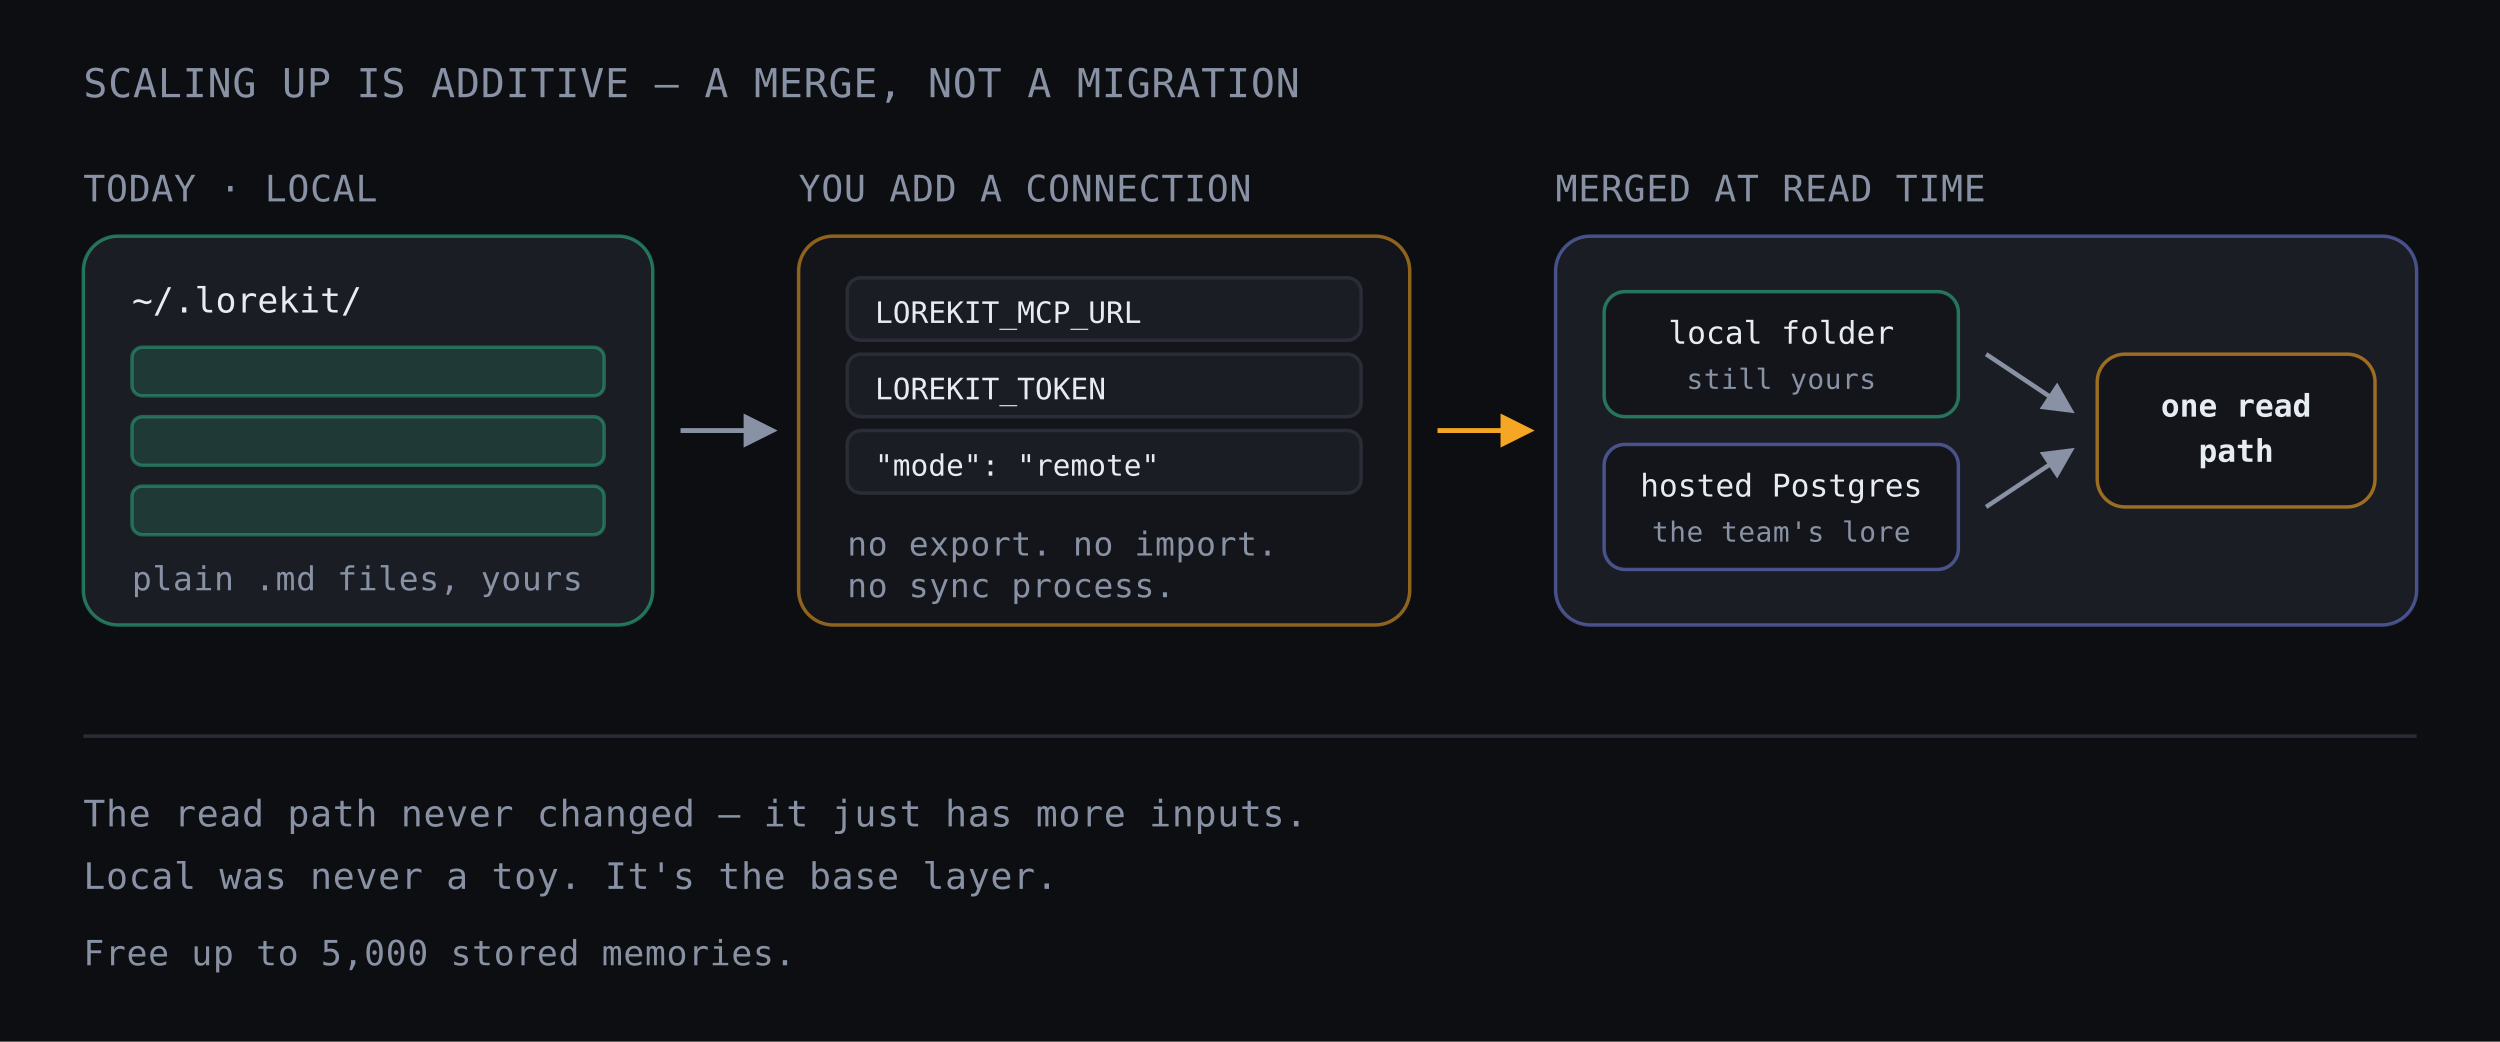
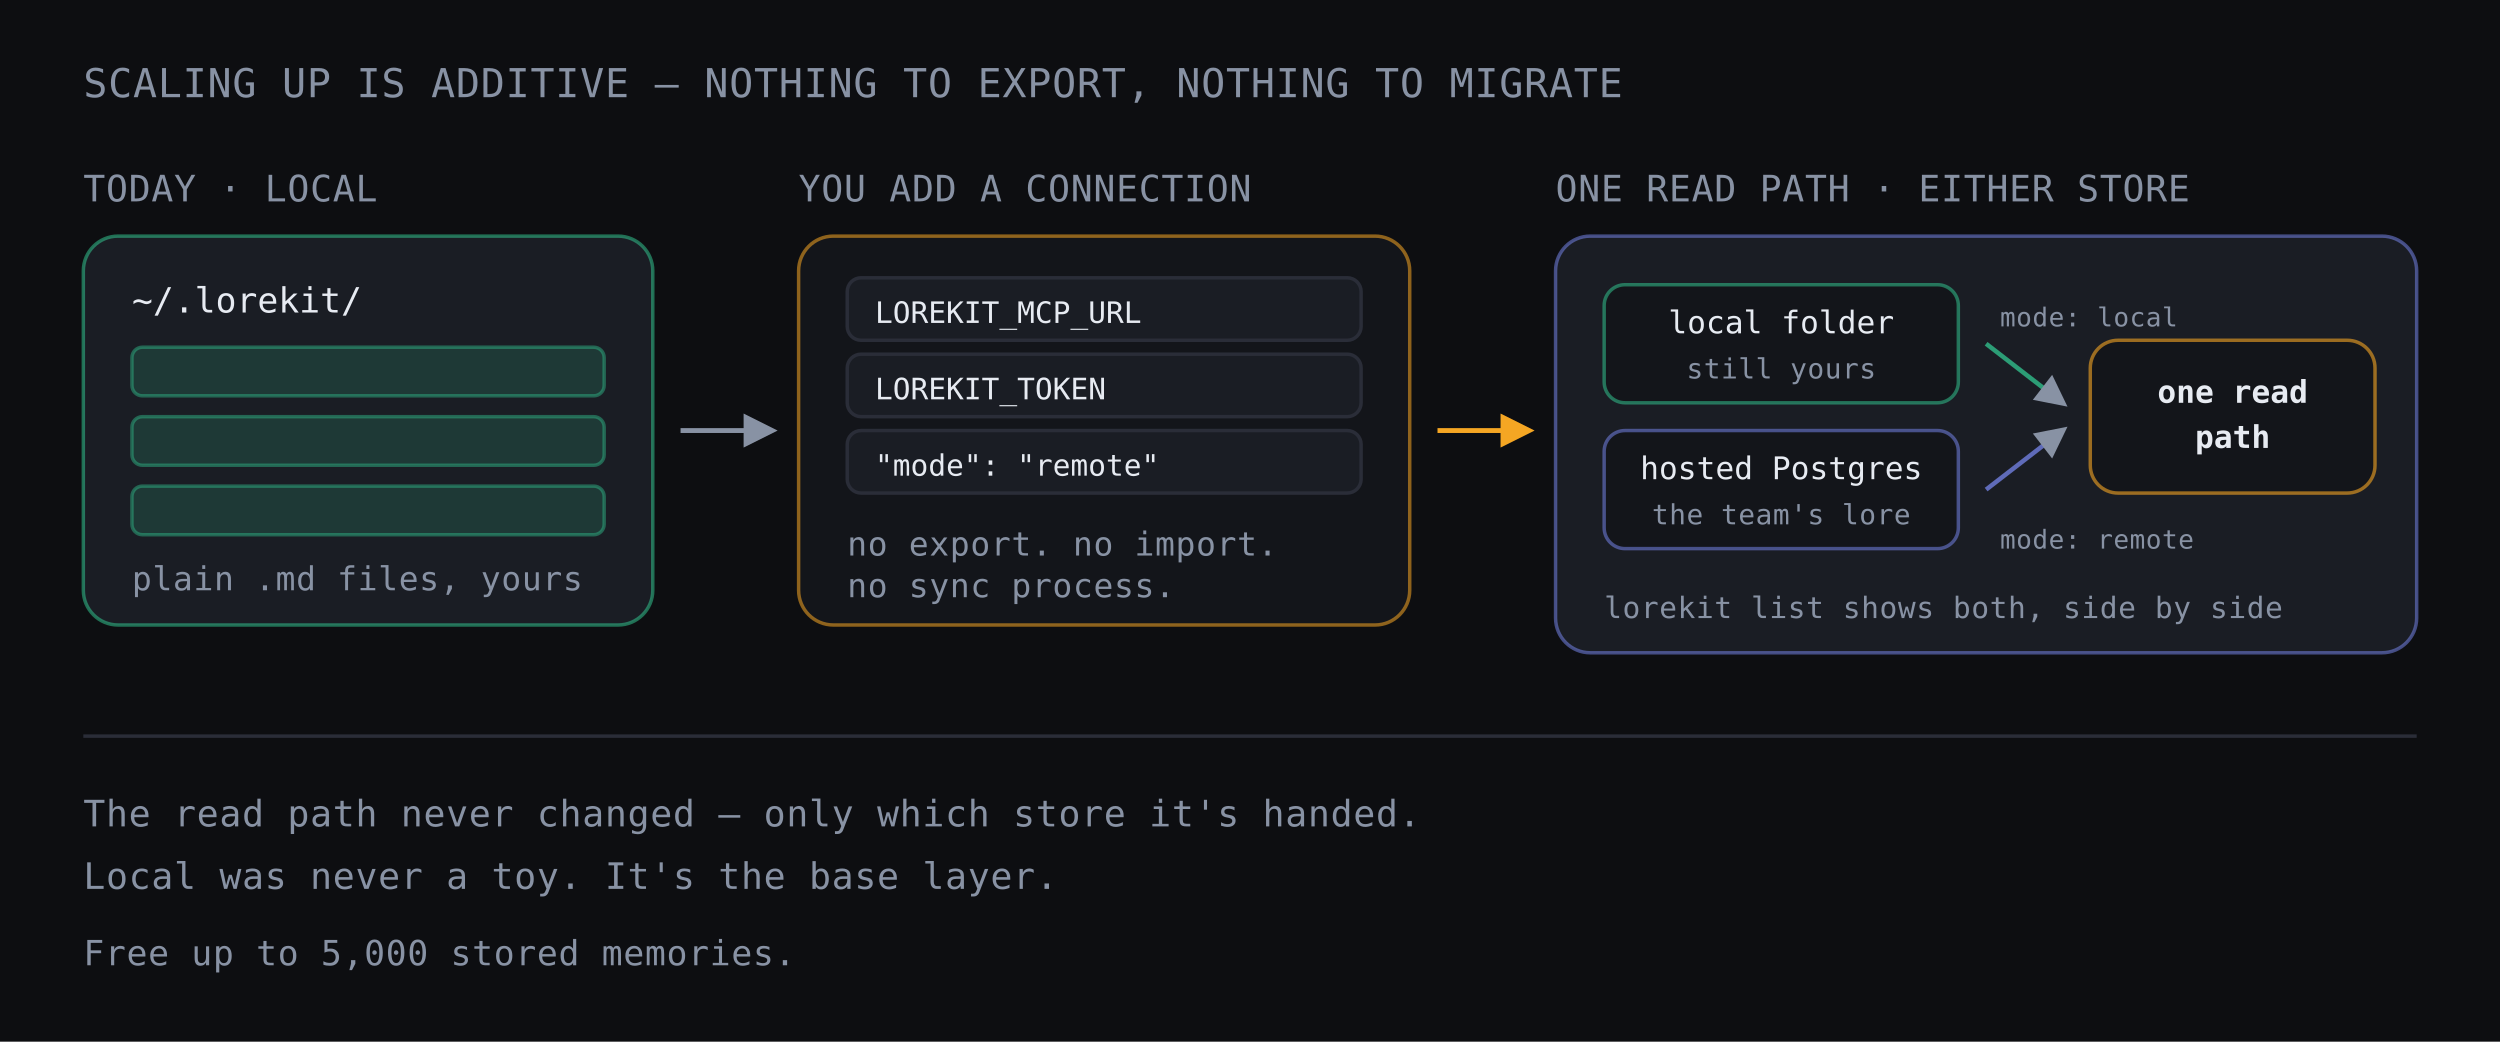
- <svg xmlns="http://www.w3.org/2000/svg" viewBox="0 0 720 300" role="img" aria-label="A scaling strip in three stages. Left: today, a local store of plain markdown files in a folder you own. Middle: you add a connection — the LOREKIT_MCP_URL and LOREKIT_TOKEN environment variables, and mode set to remote in .lorekit.json. Right: the local folder and a hosted Postgres store both feed one unchanged read path, and the CLI reads both side by side. A label underneath notes there is no export, no import, and no sync process: the same read path, just more inputs.">
+ <svg xmlns="http://www.w3.org/2000/svg" viewBox="0 0 720 300" role="img" aria-label="A scaling strip in three stages. Left: today, a local store of plain markdown files in a folder you own. Middle: you add a connection — the LOREKIT_MCP_URL and LOREKIT_TOKEN environment variables, and mode set to remote in .lorekit.json. Right: one unchanged read path that can be handed either store — the local folder in local mode, or a hosted Postgres in remote mode — with the lorekit list command showing both side by side. A label underneath notes there is no export, no import, and no sync process: the read path never changed, only which store it is handed.">
  <style>
    text{font-family:ui-sans-serif,system-ui,-apple-system,"Segoe UI",Roboto,sans-serif;fill:#e7ebf2}
    .lbl{font-family:ui-monospace,"SFMono-Regular",Menlo,Consolas,monospace;fill:#8892a4;letter-spacing:.02em}
    .k{font-family:ui-monospace,"SFMono-Regular",Menlo,Consolas,monospace}
  </style>
  <defs>
    <marker id="arM" viewBox="0 0 10 10" refX="8" refY="5" markerWidth="7" markerHeight="7" orient="auto-start-reverse">
      <path d="M0,0 L10,5 L0,10 z" fill="#8892a4" />
    </marker>
    <marker id="arA" viewBox="0 0 10 10" refX="8" refY="5" markerWidth="7" markerHeight="7" orient="auto-start-reverse">
      <path d="M0,0 L10,5 L0,10 z" fill="#f5a623" />
    </marker>
  </defs>
  <rect x="0" y="0" width="720" height="300" fill="#0d0e11" />
-   <text x="24" y="28" class="lbl" font-size="11.5">SCALING UP IS ADDITIVE — A MERGE, NOT A MIGRATION</text>
+   <text x="24" y="28" class="lbl" font-size="11.5">SCALING UP IS ADDITIVE — NOTHING TO EXPORT, NOTHING TO MIGRATE</text>
  <text x="24" y="58" class="lbl" font-size="10.5" fill="#34d399">TODAY · LOCAL</text>
  <rect x="24" y="68" width="164" height="112" rx="10" fill="#1a1d24" stroke="#34d399" stroke-opacity="0.5" />
  <text x="38" y="90" class="k" font-size="10" fill="#34d399">~/.lorekit/</text>
  <rect x="38" y="100" width="136" height="14" rx="3" fill="#34d399" fill-opacity="0.16" stroke="#34d399" stroke-opacity="0.4" />
  <rect x="38" y="120" width="136" height="14" rx="3" fill="#34d399" fill-opacity="0.16" stroke="#34d399" stroke-opacity="0.4" />
  <rect x="38" y="140" width="136" height="14" rx="3" fill="#34d399" fill-opacity="0.16" stroke="#34d399" stroke-opacity="0.4" />
  <text x="38" y="170" class="lbl" font-size="9.5">plain .md files, yours</text>
  <path d="M196,124 L222,124" stroke="#8892a4" stroke-width="1.4" marker-end="url(#arM)" />
  <text x="230" y="58" class="lbl" font-size="10.5" fill="#f5a623">YOU ADD A CONNECTION</text>
  <rect x="230" y="68" width="176" height="112" rx="10" fill="#13151a" stroke="#f5a623" stroke-opacity="0.55" />
  <rect x="244" y="80" width="148" height="18" rx="4" fill="#1a1d24" stroke="#2a2d38" />
  <text x="252" y="93" class="k" font-size="8.5" fill="#f5a623">LOREKIT_MCP_URL</text>
  <rect x="244" y="102" width="148" height="18" rx="4" fill="#1a1d24" stroke="#2a2d38" />
  <text x="252" y="115" class="k" font-size="8.5" fill="#f5a623">LOREKIT_TOKEN</text>
  <rect x="244" y="124" width="148" height="18" rx="4" fill="#1a1d24" stroke="#2a2d38" />
  <text x="252" y="137" class="k" font-size="8.5" fill="#f5a623">"mode": "remote"</text>
  <text x="244" y="160" class="lbl" font-size="9.5">no export. no import.</text>
  <text x="244" y="172" class="lbl" font-size="9.5">no sync process.</text>
  <path d="M414,124 L440,124" stroke="#f5a623" stroke-width="1.4" marker-end="url(#arA)" />
-   <text x="448" y="58" class="lbl" font-size="10.5" fill="#7c8cf8">MERGED AT READ TIME</text>
-   <rect x="448" y="68" width="248" height="112" rx="10" fill="#1a1d24" stroke="#7c8cf8" stroke-opacity="0.5" />
-   <rect x="462" y="84" width="102" height="36" rx="6" fill="#13151a" stroke="#34d399" stroke-opacity="0.5" />
-   <text x="513" y="99" text-anchor="middle" class="k" font-size="9" fill="#34d399">local folder</text>
-   <text x="513" y="112" text-anchor="middle" class="lbl" font-size="8">still yours</text>
-   <rect x="462" y="128" width="102" height="36" rx="6" fill="#13151a" stroke="#7c8cf8" stroke-opacity="0.5" />
-   <text x="513" y="143" text-anchor="middle" class="k" font-size="9" fill="#7c8cf8">hosted Postgres</text>
-   <text x="513" y="156" text-anchor="middle" class="lbl" font-size="8">the team's lore</text>
-   <path d="M572,102 L596,118" stroke="#8892a4" stroke-width="1.3" marker-end="url(#arM)" />
-   <path d="M572,146 L596,130" stroke="#8892a4" stroke-width="1.3" marker-end="url(#arM)" />
-   <rect x="604" y="102" width="80" height="44" rx="8" fill="#13151a" stroke="#f5a623" stroke-opacity="0.6" />
-   <text x="644" y="120" text-anchor="middle" class="k" font-size="9" font-weight="700" fill="#f5a623">one read</text>
-   <text x="644" y="133" text-anchor="middle" class="k" font-size="9" font-weight="700" fill="#f5a623">path</text>
+   <text x="448" y="58" class="lbl" font-size="10.5" fill="#7c8cf8">ONE READ PATH · EITHER STORE</text>
+   <rect x="448" y="68" width="248" height="120" rx="10" fill="#1a1d24" stroke="#7c8cf8" stroke-opacity="0.5" />
+   <rect x="462" y="82" width="102" height="34" rx="6" fill="#13151a" stroke="#34d399" stroke-opacity="0.5" />
+   <text x="513" y="96" text-anchor="middle" class="k" font-size="9" fill="#34d399">local folder</text>
+   <text x="513" y="109" text-anchor="middle" class="lbl" font-size="8">still yours</text>
+   <rect x="462" y="124" width="102" height="34" rx="6" fill="#13151a" stroke="#7c8cf8" stroke-opacity="0.5" />
+   <text x="513" y="138" text-anchor="middle" class="k" font-size="9" fill="#7c8cf8">hosted Postgres</text>
+   <text x="513" y="151" text-anchor="middle" class="lbl" font-size="8">the team's lore</text>
+   <path d="M572,99 L594,116" stroke="#34d399" stroke-width="1.3" stroke-opacity="0.7" marker-end="url(#arM)" />
+   <text x="576" y="94" class="lbl" font-size="7.5" fill="#34d399">mode: local</text>
+   <path d="M572,141 L594,124" stroke="#7c8cf8" stroke-width="1.3" stroke-opacity="0.7" marker-end="url(#arM)" />
+   <text x="576" y="158" class="lbl" font-size="7.5" fill="#7c8cf8">mode: remote</text>
+   <rect x="602" y="98" width="82" height="44" rx="8" fill="#13151a" stroke="#f5a623" stroke-opacity="0.6" />
+   <text x="643" y="116" text-anchor="middle" class="k" font-size="9" font-weight="700" fill="#f5a623">one read</text>
+   <text x="643" y="129" text-anchor="middle" class="k" font-size="9" font-weight="700" fill="#f5a623">path</text>
+   <text x="462" y="178" class="lbl" font-size="8.5">lorekit list shows both, side by side</text>
  <line x1="24" y1="212" x2="696" y2="212" stroke="#2a2d38" />
-   <text x="24" y="238" class="lbl" font-size="10.5">The read path never changed — it just has more inputs.</text>
+   <text x="24" y="238" class="lbl" font-size="10.5">The read path never changed — only which store it's handed.</text>
  <text x="24" y="256" class="lbl" font-size="10.5">Local was never a toy. It's the base layer.</text>
  <text x="24" y="278" class="lbl" font-size="10" fill="#34d399">Free up to 5,000 stored memories.</text>
</svg>
